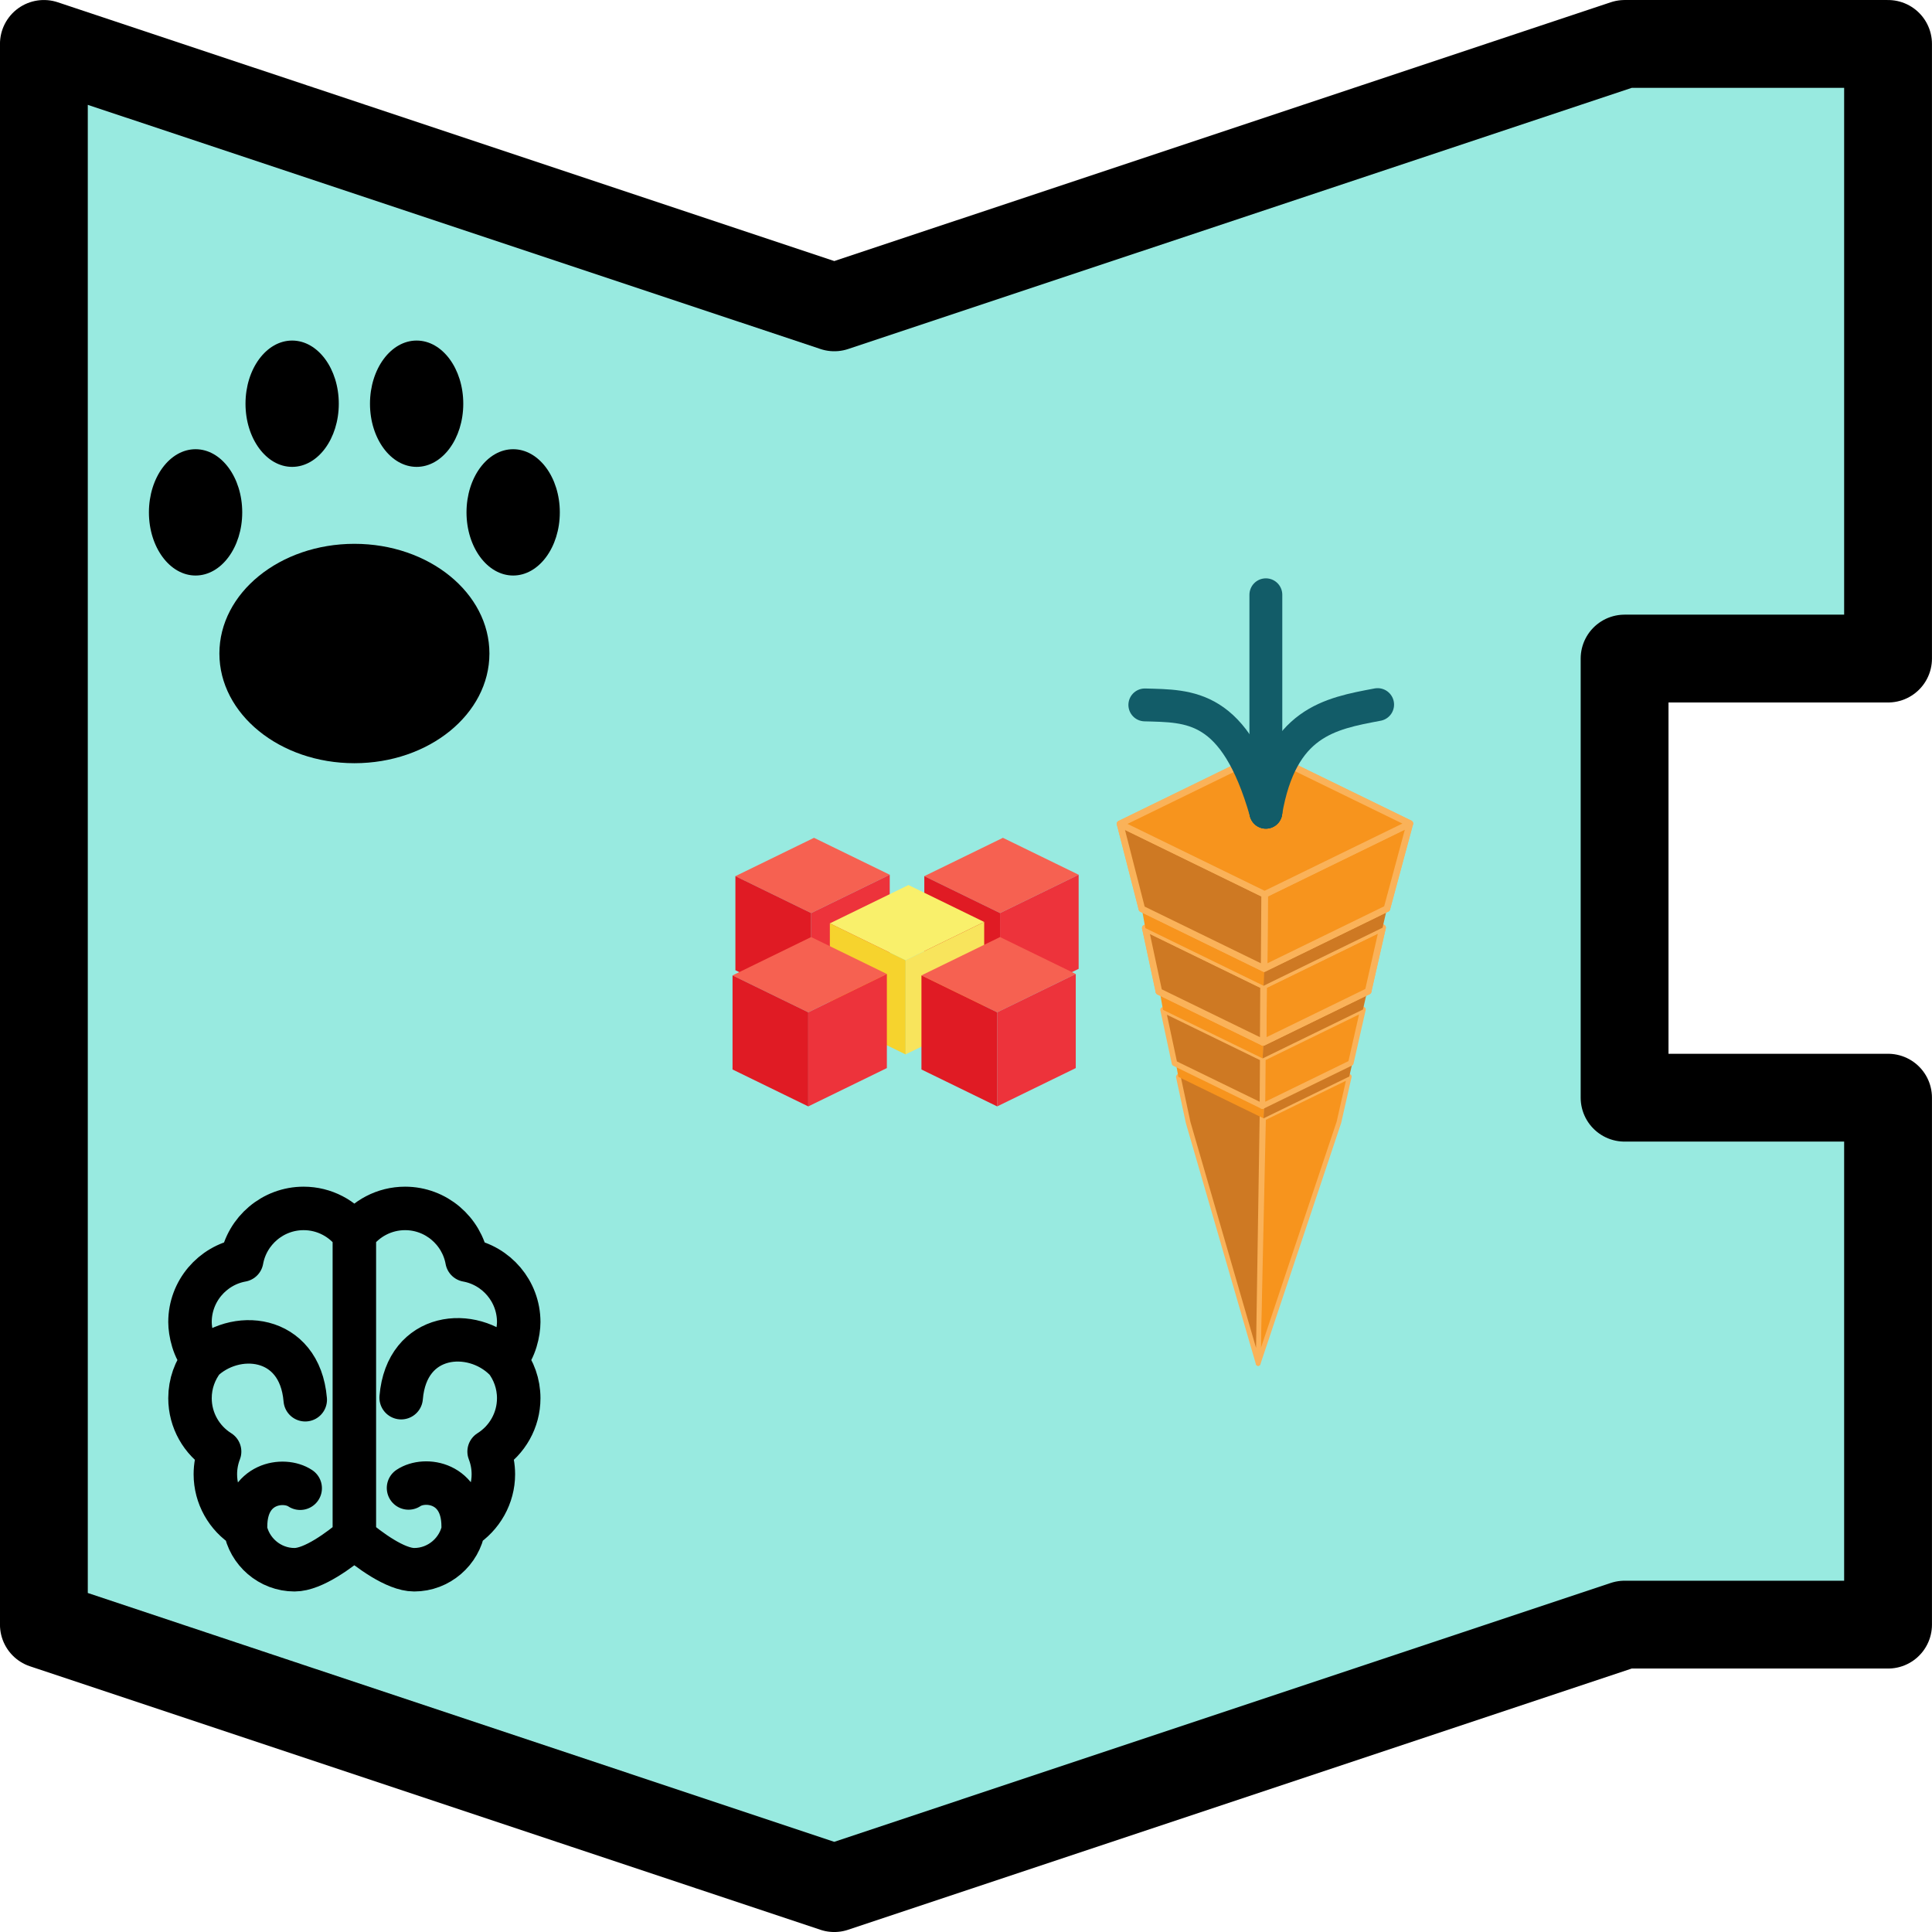
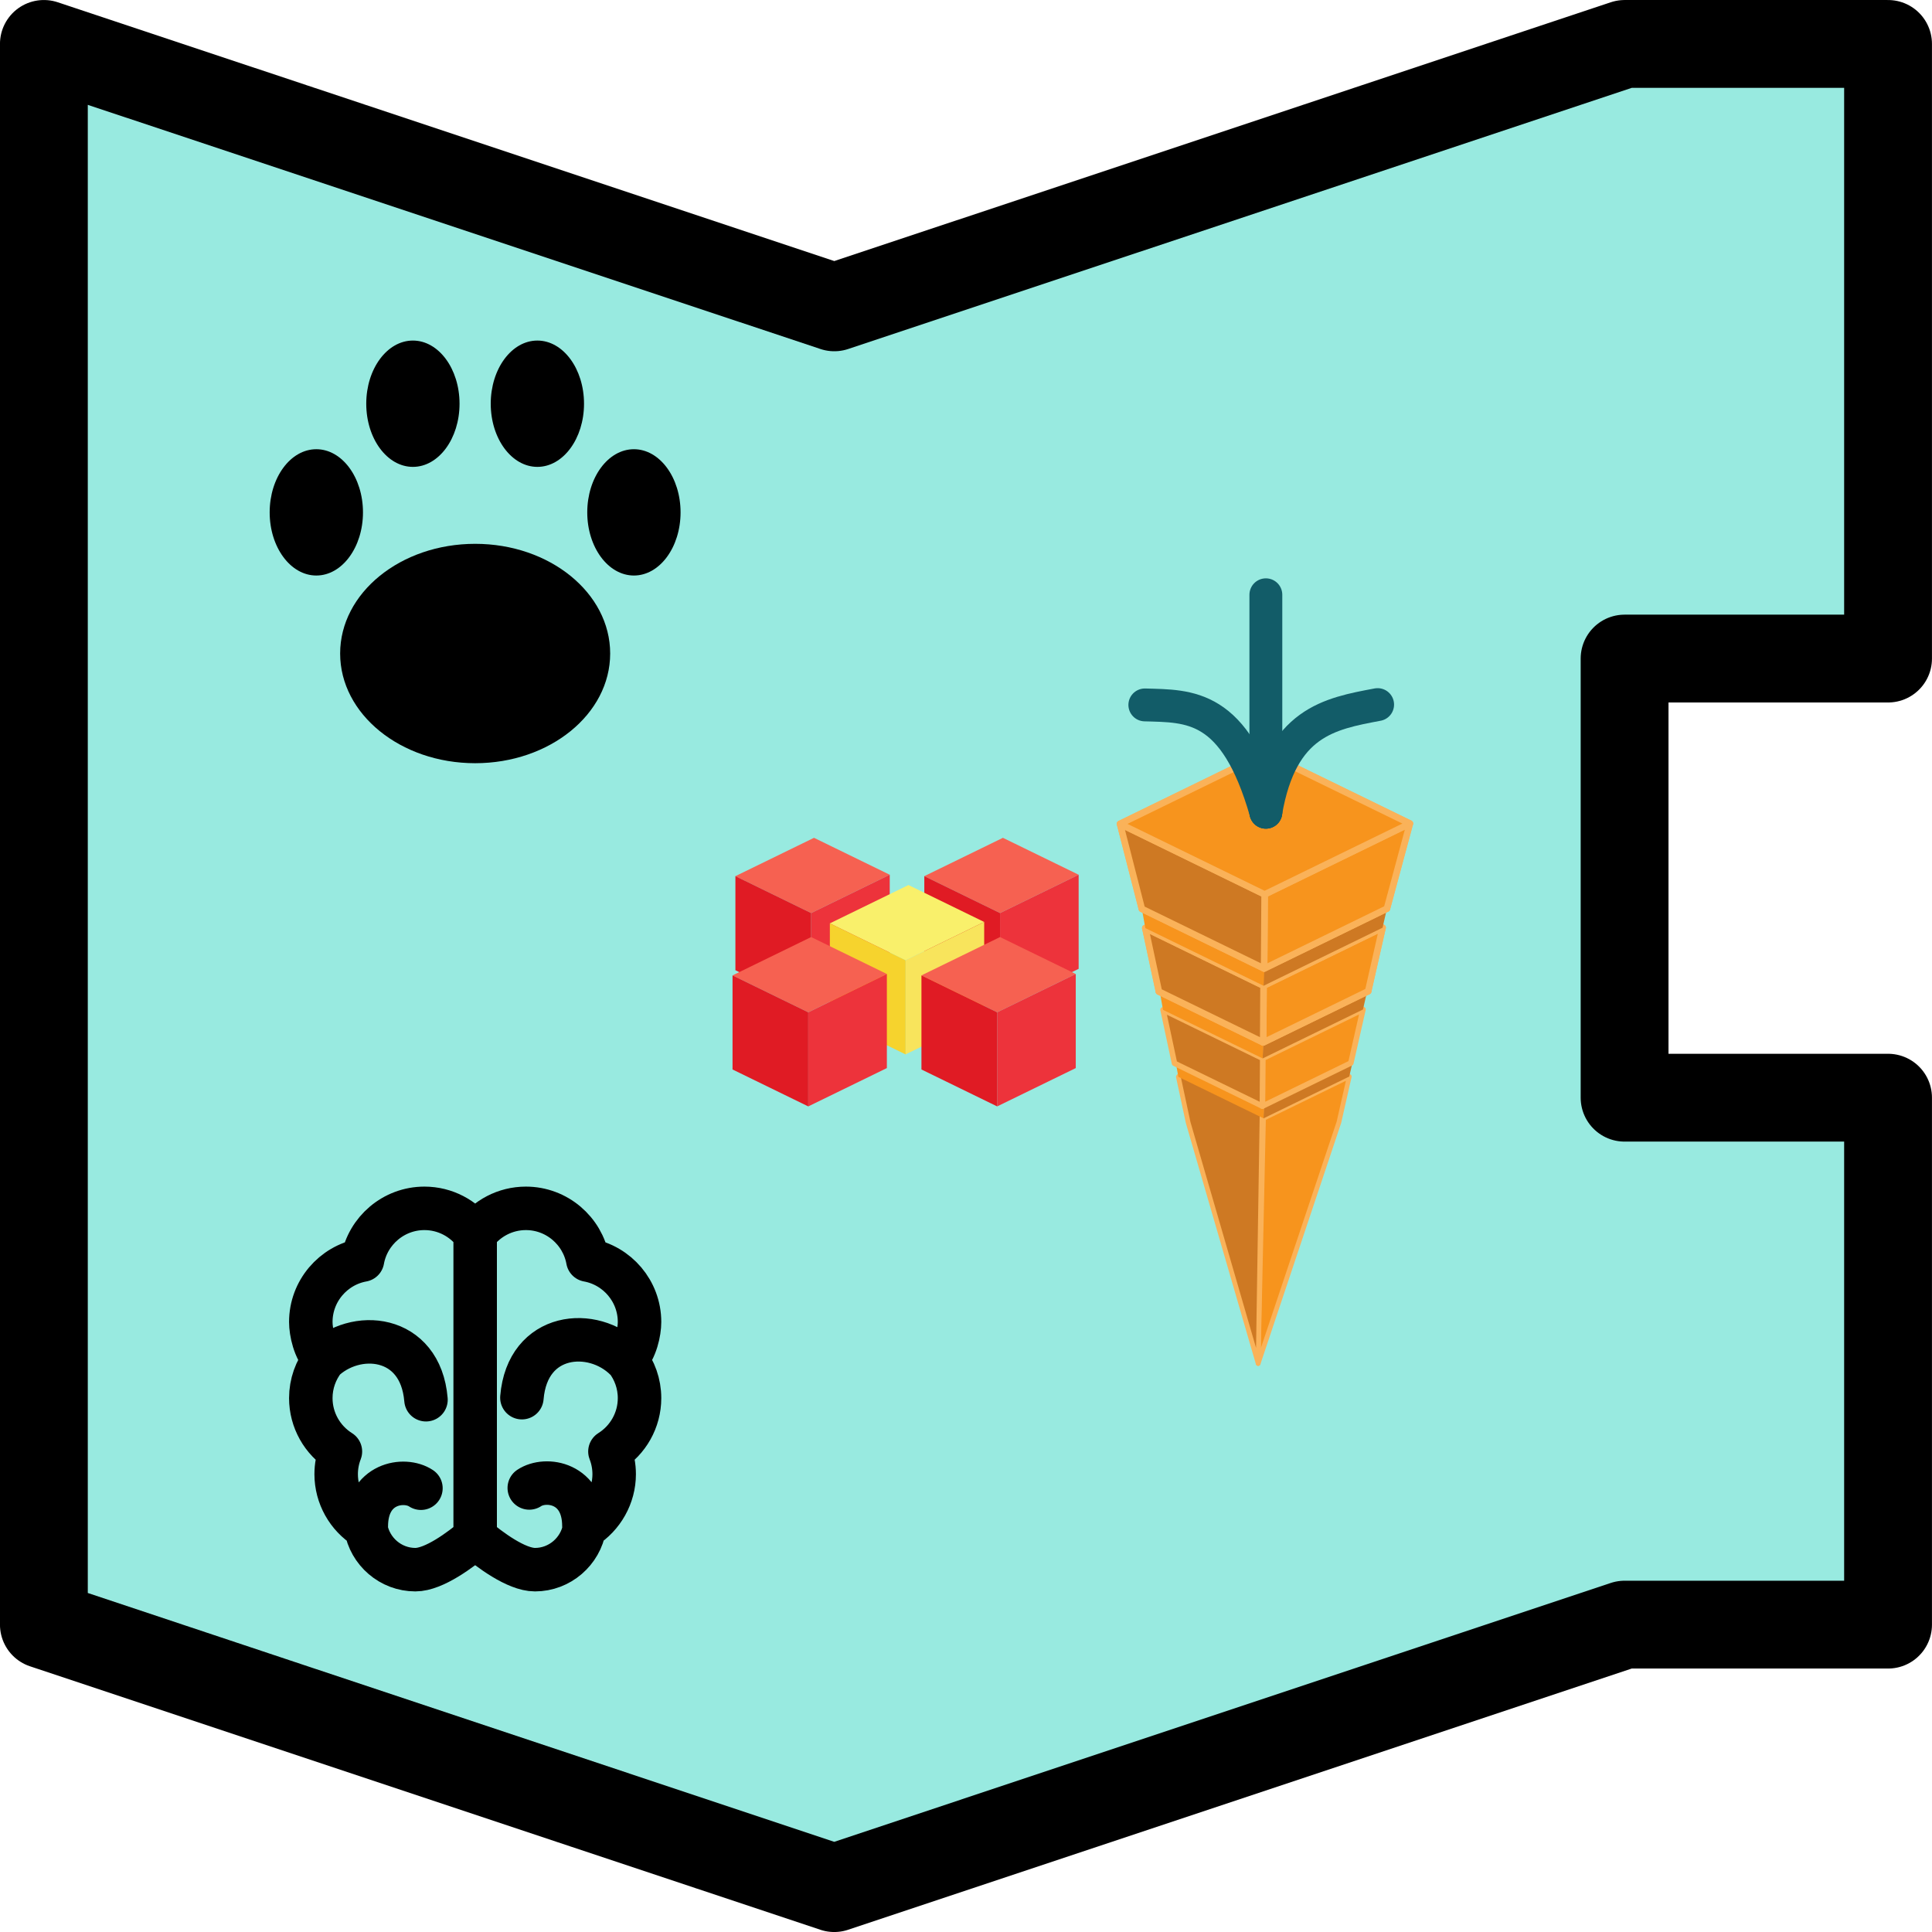
<svg xmlns="http://www.w3.org/2000/svg" width="64px" height="64px" viewBox="0 0 29.104 29.104" version="1.1" id="svg8">
  <defs id="defs2">
    </defs>
  <g id="layer1" transform="translate(3.9977112e-5,-0.2562267)">
    <path id="rect833" style="fill:#98eae0;fill-opacity:1;stroke:#000000;stroke-width:1.323;stroke-linecap:round;stroke-linejoin:round;stroke-miterlimit:4;stroke-dasharray:none;stop-color:#000000" d="M 0.661,0.918 V 24.73 l 11.906,3.969 11.906,-3.969 h 3.969 v -7.938 h -3.969 v -6.615 h 3.969 V 0.918 H 24.474 L 12.568,4.886 Z" />
-     <g id="g2012" transform="translate(-38.12598,6.821308)">
-       <g id="g360" transform="translate(38.65408,-6.725242)">
-         <text xml:space="preserve" style="font-size:10.583px;line-height:1.25;font-family:sans-serif;text-align:center;word-spacing:0px;text-anchor:middle;fill:#000000;stroke-width:0.265" x="4.816" y="18.572" id="text839-3">
-           <tspan id="tspan837-5" x="4.816" y="18.572" style="font-style:normal;font-variant:normal;font-weight:bold;font-stretch:normal;font-family:sans-serif;-inkscape-font-specification:'sans-serif Bold';text-align:center;text-anchor:middle;fill:#000000;stroke-width:0.265">&gt;</tspan>
-         </text>
-         <g id="g1238" transform="matrix(0.5960862,0,0,0.5960862,-146.6554,-137.2583)">
-           <ellipse style="font-variation-settings:normal;vector-effect:none;fill:#000000;fill-opacity:1;stroke:none;stroke-width:0.227;stroke-linecap:round;stroke-linejoin:round;stroke-miterlimit:4;stroke-dasharray:none;stroke-dashoffset:0;stroke-opacity:1;stop-color:#000000" id="path1148" cx="254.101" cy="247.05" rx="3.412" ry="2.772" />
-           <ellipse style="font-variation-settings:normal;vector-effect:none;fill:#000000;fill-opacity:1;stroke:none;stroke-width:0.196;stroke-linecap:round;stroke-linejoin:round;stroke-miterlimit:4;stroke-dasharray:none;stroke-dashoffset:0;stroke-opacity:1;stop-color:#000000" id="path1152-9" cx="258.113" cy="243.483" rx="1.179" ry="1.596" />
-           <g id="g1216" style="fill:#000000;stroke:none;stroke-opacity:1" transform="matrix(0.2426436,0,0,0.2426436,192.4444,184.9726)">
-             <ellipse style="font-variation-settings:normal;opacity:1;vector-effect:none;fill:#000000;fill-opacity:1;stroke:none;stroke-width:0.806;stroke-linecap:round;stroke-linejoin:round;stroke-miterlimit:4;stroke-dasharray:none;stroke-dashoffset:0;stroke-opacity:1;stop-color:#000000;stop-opacity:1" id="path1152" cx="260.584" cy="229.821" rx="4.858" ry="6.578" />
-             <ellipse style="font-variation-settings:normal;vector-effect:none;fill:#000000;fill-opacity:1;stroke:none;stroke-width:0.806;stroke-linecap:round;stroke-linejoin:round;stroke-miterlimit:4;stroke-dasharray:none;stroke-dashoffset:0;stroke-opacity:1;stop-color:#000000" id="path1152-9-1" cx="247.619" cy="229.821" rx="4.858" ry="6.578" />
-           </g>
-           <ellipse style="font-variation-settings:normal;vector-effect:none;fill:#000000;fill-opacity:1;stroke:none;stroke-width:0.196;stroke-linecap:round;stroke-linejoin:round;stroke-miterlimit:4;stroke-dasharray:none;stroke-dashoffset:0;stroke-opacity:1;stop-color:#000000" id="path1152-9-1-2" cx="250.087" cy="243.483" rx="1.179" ry="1.596" />
+     <text xml:space="preserve" style="font-size:10.583px;line-height:1.25;font-family:sans-serif;text-align:center;word-spacing:0px;text-anchor:middle;fill:#000000;stroke-width:0.265" x="5.344" y="18.668" id="text839-3">
+       <tspan id="tspan837-5" x="5.344" y="18.668" style="font-style:normal;font-variant:normal;font-weight:bold;font-stretch:normal;font-family:sans-serif;-inkscape-font-specification:'sans-serif Bold';text-align:center;text-anchor:middle;fill:#000000;stroke-width:0.265">&gt;</tspan>
+     </text>
+     <g id="g1238" transform="matrix(0.5960862,0,0,0.5960862,-144.3083,-137.1622)">
+       <ellipse style="font-variation-settings:normal;fill:#000000;fill-opacity:1;stroke:none;stroke-width:0.227;stroke-linecap:round;stroke-linejoin:round;stroke-miterlimit:4;stroke-dasharray:none;stroke-dashoffset:0;stroke-opacity:1;stop-color:#000000" id="path1148" cx="254.101" cy="247.05" rx="3.412" ry="2.772" />
+       <ellipse style="font-variation-settings:normal;fill:#000000;fill-opacity:1;stroke:none;stroke-width:0.196;stroke-linecap:round;stroke-linejoin:round;stroke-miterlimit:4;stroke-dasharray:none;stroke-dashoffset:0;stroke-opacity:1;stop-color:#000000" id="path1152-9" cx="258.113" cy="243.483" rx="1.179" ry="1.596" />
+       <g id="g1216" style="fill:#000000;stroke:none;stroke-opacity:1" transform="matrix(0.2426436,0,0,0.2426436,192.4444,184.9726)">
+         <ellipse style="font-variation-settings:normal;opacity:1;fill:#000000;fill-opacity:1;stroke:none;stroke-width:0.806;stroke-linecap:round;stroke-linejoin:round;stroke-miterlimit:4;stroke-dasharray:none;stroke-dashoffset:0;stroke-opacity:1;stop-color:#000000;stop-opacity:1" id="path1152" cx="260.584" cy="229.821" rx="4.858" ry="6.578" />
+         <ellipse style="font-variation-settings:normal;fill:#000000;fill-opacity:1;stroke:none;stroke-width:0.806;stroke-linecap:round;stroke-linejoin:round;stroke-miterlimit:4;stroke-dasharray:none;stroke-dashoffset:0;stroke-opacity:1;stop-color:#000000" id="path1152-9-1" cx="247.619" cy="229.821" rx="4.858" ry="6.578" />
+       </g>
+       <ellipse style="font-variation-settings:normal;fill:#000000;fill-opacity:1;stroke:none;stroke-width:0.196;stroke-linecap:round;stroke-linejoin:round;stroke-miterlimit:4;stroke-dasharray:none;stroke-dashoffset:0;stroke-opacity:1;stop-color:#000000" id="path1152-9-1-2" cx="250.087" cy="243.483" rx="1.179" ry="1.596" />
+     </g>
+     <path id="path904-7" style="font-variation-settings:normal;vector-effect:none;fill:none;fill-opacity:1;stroke:#000000;stroke-width:0.655;stroke-linecap:round;stroke-linejoin:round;stroke-miterlimit:4;stroke-dasharray:none;stroke-dashoffset:0;stroke-opacity:1;stop-color:#000000" d="M 9.427,20.735 C 8.933,20.241 7.944,20.323 7.862,21.311 m 0.934,1.936 c 0,-0.659 -0.576,-0.741 -0.823,-0.576 m -2.455,0.58 c 0,-0.659 0.576,-0.741 0.823,-0.576 M 4.852,20.766 c 0.494,-0.494 1.482,-0.412 1.565,0.576 m 0.741,-2.47 v 4.529 m 2.476,-3.23 c 0,-0.465 -0.337,-0.853 -0.779,-0.933 -0.08,-0.442 -0.468,-0.779 -0.933,-0.779 -0.313,0 -0.592,0.153 -0.764,0.388 -0.173,-0.235 -0.451,-0.388 -0.764,-0.388 -0.465,0 -0.853,0.337 -0.933,0.779 -0.442,0.08 -0.779,0.468 -0.779,0.933 0,0.149 0.054,0.412 0.2,0.565 -0.125,0.161 -0.2,0.363 -0.2,0.582 0,0.331 0.173,0.633 0.446,0.804 -0.042,0.108 -0.064,0.224 -0.064,0.342 0,0.328 0.172,0.633 0.447,0.804 0.059,0.359 0.373,0.634 0.746,0.634 0.284,0 0.688,-0.306 0.901,-0.485 0.212,0.179 0.617,0.485 0.901,0.485 0.373,0 0.687,-0.276 0.746,-0.634 0.274,-0.172 0.447,-0.477 0.447,-0.804 0,-0.118 -0.022,-0.234 -0.064,-0.342 0.273,-0.171 0.446,-0.473 0.446,-0.804 0,-0.219 -0.075,-0.421 -0.2,-0.582 0.146,-0.153 0.2,-0.416 0.2,-0.565 z" />
+     <g id="g3137-6" transform="translate(0.5304581,0.1058332)">
+       <g id="g1588-36-2" transform="matrix(0.1344413,0,0,0.1344413,-5.029758,-1.034717)" style="stroke-width:1.518">
+         <path id="path1176-5-0-7-3-9-68-5-7-9" style="font-variation-settings:normal;fill:#f66151;fill-opacity:1;fill-rule:evenodd;stroke:none;stroke-width:0.23;stroke-linecap:butt;stroke-linejoin:round;stroke-miterlimit:4;stroke-dasharray:none;stroke-dashoffset:0;stroke-opacity:1;stop-color:#000000" points="119.932,45.976 111.447,41.837 102.64,46.132 111.125,50.271 " transform="translate(13.22917,60.85417)" d="m 111.125,50.271 8.807,-4.295 -8.485,-4.138 -8.807,4.295 z" />
+         <path id="path1180-6-3-5-3-0-8-0-5-1" style="font-variation-settings:normal;fill:#ed333b;fill-opacity:1;fill-rule:evenodd;stroke:none;stroke-width:0.23;stroke-linecap:butt;stroke-linejoin:round;stroke-miterlimit:4;stroke-dasharray:none;stroke-dashoffset:0;stroke-opacity:1;stop-color:#000000" points="119.932,56.518 119.932,45.976 111.125,50.271 111.125,60.814 " transform="translate(13.22917,60.85417)" d="m 111.125,60.814 8.807,-4.295 v -10.543 l -8.807,4.295 z" />
+         <path id="path1178-2-7-7-3-4-4-4-3-2" style="font-variation-settings:normal;fill:#e01b24;fill-opacity:1;fill-rule:evenodd;stroke:none;stroke-width:0.23;stroke-linecap:butt;stroke-linejoin:round;stroke-miterlimit:4;stroke-dasharray:none;stroke-dashoffset:0;stroke-opacity:1;stop-color:#000000" points="111.125,60.814 102.64,56.675 102.64,46.132 111.125,50.271 " transform="translate(13.22917,60.85417)" d="m 111.125,50.271 v 10.543 l -8.485,-4.138 V 46.132 Z" />
+         <path id="path1176-5-0-7-3-9-9-8-5-7" style="fill:#f66151;fill-opacity:1;fill-rule:evenodd;stroke:none;stroke-width:0.23;stroke-linecap:round;stroke-linejoin:round;stop-color:#000000" points="141.098,45.976 132.613,41.837 123.807,46.132 132.292,50.271 " transform="translate(13.22917,60.85417)" d="m 132.292,50.271 8.807,-4.295 -8.485,-4.138 -8.807,4.295 z" />
+         <path id="path1180-6-3-5-3-0-3-7-6-0" style="fill:#ed333b;fill-opacity:1;fill-rule:evenodd;stroke:none;stroke-width:0.23;stroke-linecap:round;stroke-linejoin:round;stop-color:#000000" points="141.098,56.518 141.098,45.976 132.292,50.271 132.292,60.814 " transform="translate(13.22917,60.85417)" d="m 132.292,60.814 8.807,-4.295 v -10.543 l -8.807,4.295 z" />
+         <path id="path1178-2-7-7-3-4-6-1-2-9" style="fill:#e01b24;fill-opacity:1;fill-rule:evenodd;stroke:none;stroke-width:0.349;stroke-linecap:round;stroke-linejoin:round;stop-color:#000000" d="m 137.036,106.987 8.485,4.138 v 10.543 l -8.485,-4.138 z" />
+         <path id="path1176-5-0-7-3-9-7-7-9-3" style="fill:#f9f06b;fill-opacity:1;fill-rule:evenodd;stroke:none;stroke-width:0.23;stroke-linecap:round;stroke-linejoin:round;stop-color:#000000" points="130.515,51.267 122.03,47.129 113.223,51.424 121.708,55.562 " transform="translate(13.22917,60.85417)" d="m 121.708,55.562 8.807,-4.295 -8.485,-4.138 -8.807,4.295 z" />
+         <path id="path1180-6-3-5-3-0-9-2-1-6" style="fill:#f8e45c;fill-opacity:1;fill-rule:evenodd;stroke:none;stroke-width:0.23;stroke-linecap:round;stroke-linejoin:round;stop-color:#000000" points="130.515,61.81 130.515,51.267 121.708,55.562 121.708,66.105 " transform="translate(13.22917,60.85417)" d="m 121.708,66.105 8.807,-4.295 v -10.543 l -8.807,4.295 z" />
+         <path id="path1178-2-7-7-3-4-2-7-2-0" style="fill:#f6d32d;fill-opacity:1;fill-rule:evenodd;stroke:none;stroke-width:0.23;stroke-linecap:round;stroke-linejoin:round;stop-color:#000000" points="121.708,66.105 113.223,61.967 113.223,51.424 121.708,55.562 " transform="translate(13.22917,60.85417)" d="m 121.708,55.562 v 10.543 l -8.485,-4.138 V 51.424 Z" />
+         <path id="path1176-5-0-7-3-9-5-2-7-6" style="font-variation-settings:normal;fill:#f66151;fill-opacity:1;fill-rule:evenodd;stroke:none;stroke-width:0.23;stroke-linecap:butt;stroke-linejoin:round;stroke-miterlimit:4;stroke-dasharray:none;stroke-dashoffset:0;stroke-opacity:1;stop-color:#000000" points="140.777,57.095 132.292,52.957 123.485,57.252 131.97,61.391 " transform="translate(13.22917,60.85417)" d="m 131.97,61.391 8.807,-4.295 -8.485,-4.138 -8.807,4.295 z" />
+         <path id="path1180-6-3-5-3-0-0-2-0-2" style="font-variation-settings:normal;fill:#ed333b;fill-opacity:1;fill-rule:evenodd;stroke:none;stroke-width:0.23;stroke-linecap:butt;stroke-linejoin:round;stroke-miterlimit:4;stroke-dasharray:none;stroke-dashoffset:0;stroke-opacity:1;stop-color:#000000" points="140.777,67.638 140.777,57.095 131.97,61.391 131.97,71.934 " transform="translate(13.22917,60.85417)" d="m 131.97,71.934 8.807,-4.295 v -10.543 l -8.807,4.295 z" />
+         <path id="path1178-2-7-7-3-4-3-6-9-6" style="font-variation-settings:normal;fill:#e01b24;fill-opacity:1;fill-rule:evenodd;stroke:none;stroke-width:0.23;stroke-linecap:butt;stroke-linejoin:round;stroke-miterlimit:4;stroke-dasharray:none;stroke-dashoffset:0;stroke-opacity:1;stop-color:#000000" points="131.97,71.934 123.485,67.795 123.485,57.252 131.97,61.391 " transform="translate(13.22917,60.85417)" d="m 131.97,61.391 v 10.543 l -8.485,-4.138 v -10.543 z" />
+         <path id="path1176-5-0-7-3-9-6-1-3-1" style="font-variation-settings:normal;fill:#f66151;fill-opacity:1;fill-rule:evenodd;stroke:none;stroke-width:0.23;stroke-linecap:butt;stroke-linejoin:round;stroke-miterlimit:4;stroke-dasharray:none;stroke-dashoffset:0;stroke-opacity:1;stop-color:#000000" points="119.61,57.095 111.125,52.957 102.318,57.252 110.803,61.391 " transform="translate(13.22917,60.85417)" d="m 110.803,61.391 8.807,-4.295 -8.485,-4.138 -8.807,4.295 z" />
+         <path id="path1180-6-3-5-3-0-5-0-6-8" style="font-variation-settings:normal;fill:#ed333b;fill-opacity:1;fill-rule:evenodd;stroke:none;stroke-width:0.23;stroke-linecap:butt;stroke-linejoin:round;stroke-miterlimit:4;stroke-dasharray:none;stroke-dashoffset:0;stroke-opacity:1;stop-color:#000000" points="119.61,67.638 119.61,57.095 110.803,61.391 110.803,71.934 " transform="translate(13.22917,60.85417)" d="m 110.803,71.934 8.807,-4.295 v -10.543 l -8.807,4.295 z" />
+         <path id="path1178-2-7-7-3-4-69-6-0-7" style="font-variation-settings:normal;fill:#e01b24;fill-opacity:1;fill-rule:evenodd;stroke:none;stroke-width:0.23;stroke-linecap:butt;stroke-linejoin:round;stroke-miterlimit:4;stroke-dasharray:none;stroke-dashoffset:0;stroke-opacity:1;stop-color:#000000" points="110.803,71.934 102.318,67.795 102.318,57.252 110.803,61.391 " transform="translate(13.22917,60.85417)" d="m 110.803,61.391 v 10.543 l -8.485,-4.138 v -10.543 z" />
+       </g>
+       <g id="g4386-7-7-1-6-9" transform="matrix(0.8153746,0,0,0.8153746,21.664,56.72311)" style="stroke-width:0.819">
+         <g id="g4137-59-7-4-0-2-2" transform="matrix(0.7176876,0,0,0.7176876,-0.7342595,24.33837)" style="stroke-width:0.819">
+           <path d="m -4.516,-95.487 2.079,-6.21 0.267,-1.178 -2.208,1.077 z" style="fill:#f7941d;fill-opacity:1;fill-rule:evenodd;stroke:#fab259;stroke-width:0.121;stroke-linecap:round;stroke-linejoin:round;stroke-miterlimit:4;stroke-dasharray:none;stroke-opacity:1" id="path3218-7-0-4-1-1-8-6-0" />
+           <path d="m -6.318,-101.69 -0.252,-1.178 2.211,-2.687 -0.157,10.069 z" style="fill:#ce7923;fill-opacity:1;fill-rule:evenodd;stroke:#fab259;stroke-width:0.121;stroke-linecap:round;stroke-linejoin:round;stroke-miterlimit:4;stroke-dasharray:none;stroke-opacity:1" id="path3220-4-6-9-1-8-5-1-2" />
+           <path style="fill:#ce7923;fill-opacity:1;stroke:none;stroke-width:0.006px;stroke-linecap:butt;stroke-linejoin:miter;stroke-opacity:1" d="m -4.367,-102.118 -0.011,0.32 2.208,-1.077 0.081,-0.354 z" id="path8199-2-3-8-0-5-5-0-8-3" />
+           <path style="fill:#f7941d;fill-opacity:1;stroke:none;stroke-width:0.006px;stroke-linecap:butt;stroke-linejoin:miter;stroke-opacity:1" d="m -4.378,-101.798 0.011,-0.32 -2.268,-1.106 0.064,0.357 2.193,1.069" id="path8201-6-0-9-91-9-9-6-7-7" />
        </g>
-         <path id="path904-7" style="font-variation-settings:normal;vector-effect:none;fill:none;fill-opacity:1;stroke:#000000;stroke-width:0.655;stroke-linecap:round;stroke-linejoin:round;stroke-miterlimit:4;stroke-dasharray:none;stroke-dashoffset:0;stroke-opacity:1;stop-color:#000000" d="M 7.08,20.639 C 6.586,20.145 5.597,20.227 5.515,21.215 m 0.934,1.936 c 0,-0.659 -0.576,-0.741 -0.823,-0.576 m -2.455,0.58 c 0,-0.659 0.576,-0.741 0.823,-0.576 M 2.505,20.67 c 0.494,-0.494 1.482,-0.412 1.565,0.576 M 4.81,18.776 v 4.529 M 7.286,20.076 c 0,-0.465 -0.337,-0.853 -0.779,-0.933 -0.08,-0.442 -0.468,-0.779 -0.933,-0.779 -0.313,0 -0.592,0.153 -0.764,0.388 -0.173,-0.235 -0.451,-0.388 -0.764,-0.388 -0.465,0 -0.853,0.337 -0.933,0.779 -0.442,0.08 -0.779,0.468 -0.779,0.933 0,0.149 0.054,0.412 0.2,0.565 -0.125,0.161 -0.2,0.363 -0.2,0.582 0,0.331 0.173,0.633 0.446,0.804 -0.042,0.108 -0.064,0.224 -0.064,0.342 0,0.328 0.172,0.633 0.447,0.804 0.059,0.359 0.373,0.634 0.746,0.634 0.284,0 0.688,-0.306 0.901,-0.485 0.212,0.179 0.617,0.485 0.901,0.485 0.373,0 0.687,-0.276 0.746,-0.634 0.274,-0.172 0.447,-0.477 0.447,-0.804 0,-0.118 -0.022,-0.234 -0.064,-0.342 0.273,-0.171 0.446,-0.473 0.446,-0.804 0,-0.219 -0.075,-0.421 -0.2,-0.582 0.146,-0.153 0.2,-0.416 0.2,-0.565 z" />
-       </g>
-       <g id="g522" transform="translate(38.65407,-6.715475)">
-         <g id="g3137-6" transform="translate(0.0023661)">
-           <g id="g1588-36-2" transform="matrix(0.1344413,0,0,0.1344413,-5.029758,-1.034717)" style="stroke-width:1.518">
-             <path id="path1176-5-0-7-3-9-68-5-7-9" style="font-variation-settings:normal;fill:#f66151;fill-opacity:1;fill-rule:evenodd;stroke:none;stroke-width:0.23;stroke-linecap:butt;stroke-linejoin:round;stroke-miterlimit:4;stroke-dasharray:none;stroke-dashoffset:0;stroke-opacity:1;stop-color:#000000" points="119.932,45.976 111.447,41.837 102.64,46.132 111.125,50.271 " transform="translate(13.22917,60.85417)" d="m 111.125,50.271 8.807,-4.295 -8.485,-4.138 -8.807,4.295 z" />
-             <path id="path1180-6-3-5-3-0-8-0-5-1" style="font-variation-settings:normal;fill:#ed333b;fill-opacity:1;fill-rule:evenodd;stroke:none;stroke-width:0.23;stroke-linecap:butt;stroke-linejoin:round;stroke-miterlimit:4;stroke-dasharray:none;stroke-dashoffset:0;stroke-opacity:1;stop-color:#000000" points="119.932,56.518 119.932,45.976 111.125,50.271 111.125,60.814 " transform="translate(13.22917,60.85417)" d="m 111.125,60.814 8.807,-4.295 v -10.543 l -8.807,4.295 z" />
-             <path id="path1178-2-7-7-3-4-4-4-3-2" style="font-variation-settings:normal;fill:#e01b24;fill-opacity:1;fill-rule:evenodd;stroke:none;stroke-width:0.23;stroke-linecap:butt;stroke-linejoin:round;stroke-miterlimit:4;stroke-dasharray:none;stroke-dashoffset:0;stroke-opacity:1;stop-color:#000000" points="111.125,60.814 102.64,56.675 102.64,46.132 111.125,50.271 " transform="translate(13.22917,60.85417)" d="m 111.125,50.271 v 10.543 l -8.485,-4.138 V 46.132 Z" />
-             <path id="path1176-5-0-7-3-9-9-8-5-7" style="fill:#f66151;fill-opacity:1;fill-rule:evenodd;stroke:none;stroke-width:0.23;stroke-linecap:round;stroke-linejoin:round;stop-color:#000000" points="141.098,45.976 132.613,41.837 123.807,46.132 132.292,50.271 " transform="translate(13.22917,60.85417)" d="m 132.292,50.271 8.807,-4.295 -8.485,-4.138 -8.807,4.295 z" />
-             <path id="path1180-6-3-5-3-0-3-7-6-0" style="fill:#ed333b;fill-opacity:1;fill-rule:evenodd;stroke:none;stroke-width:0.23;stroke-linecap:round;stroke-linejoin:round;stop-color:#000000" points="141.098,56.518 141.098,45.976 132.292,50.271 132.292,60.814 " transform="translate(13.22917,60.85417)" d="m 132.292,60.814 8.807,-4.295 v -10.543 l -8.807,4.295 z" />
-             <path id="path1178-2-7-7-3-4-6-1-2-9" style="fill:#e01b24;fill-opacity:1;fill-rule:evenodd;stroke:none;stroke-width:0.349;stroke-linecap:round;stroke-linejoin:round;stop-color:#000000" d="m 137.036,106.987 8.485,4.138 v 10.543 l -8.485,-4.138 z" />
-             <path id="path1176-5-0-7-3-9-7-7-9-3" style="fill:#f9f06b;fill-opacity:1;fill-rule:evenodd;stroke:none;stroke-width:0.23;stroke-linecap:round;stroke-linejoin:round;stop-color:#000000" points="130.515,51.267 122.03,47.129 113.223,51.424 121.708,55.562 " transform="translate(13.22917,60.85417)" d="m 121.708,55.562 8.807,-4.295 -8.485,-4.138 -8.807,4.295 z" />
-             <path id="path1180-6-3-5-3-0-9-2-1-6" style="fill:#f8e45c;fill-opacity:1;fill-rule:evenodd;stroke:none;stroke-width:0.23;stroke-linecap:round;stroke-linejoin:round;stop-color:#000000" points="130.515,61.81 130.515,51.267 121.708,55.562 121.708,66.105 " transform="translate(13.22917,60.85417)" d="m 121.708,66.105 8.807,-4.295 v -10.543 l -8.807,4.295 z" />
-             <path id="path1178-2-7-7-3-4-2-7-2-0" style="fill:#f6d32d;fill-opacity:1;fill-rule:evenodd;stroke:none;stroke-width:0.23;stroke-linecap:round;stroke-linejoin:round;stop-color:#000000" points="121.708,66.105 113.223,61.967 113.223,51.424 121.708,55.562 " transform="translate(13.22917,60.85417)" d="m 121.708,55.562 v 10.543 l -8.485,-4.138 V 51.424 Z" />
-             <path id="path1176-5-0-7-3-9-5-2-7-6" style="font-variation-settings:normal;fill:#f66151;fill-opacity:1;fill-rule:evenodd;stroke:none;stroke-width:0.23;stroke-linecap:butt;stroke-linejoin:round;stroke-miterlimit:4;stroke-dasharray:none;stroke-dashoffset:0;stroke-opacity:1;stop-color:#000000" points="140.777,57.095 132.292,52.957 123.485,57.252 131.97,61.391 " transform="translate(13.22917,60.85417)" d="m 131.97,61.391 8.807,-4.295 -8.485,-4.138 -8.807,4.295 z" />
-             <path id="path1180-6-3-5-3-0-0-2-0-2" style="font-variation-settings:normal;fill:#ed333b;fill-opacity:1;fill-rule:evenodd;stroke:none;stroke-width:0.23;stroke-linecap:butt;stroke-linejoin:round;stroke-miterlimit:4;stroke-dasharray:none;stroke-dashoffset:0;stroke-opacity:1;stop-color:#000000" points="140.777,67.638 140.777,57.095 131.97,61.391 131.97,71.934 " transform="translate(13.22917,60.85417)" d="m 131.97,71.934 8.807,-4.295 v -10.543 l -8.807,4.295 z" />
-             <path id="path1178-2-7-7-3-4-3-6-9-6" style="font-variation-settings:normal;fill:#e01b24;fill-opacity:1;fill-rule:evenodd;stroke:none;stroke-width:0.23;stroke-linecap:butt;stroke-linejoin:round;stroke-miterlimit:4;stroke-dasharray:none;stroke-dashoffset:0;stroke-opacity:1;stop-color:#000000" points="131.97,71.934 123.485,67.795 123.485,57.252 131.97,61.391 " transform="translate(13.22917,60.85417)" d="m 131.97,61.391 v 10.543 l -8.485,-4.138 v -10.543 z" />
-             <path id="path1176-5-0-7-3-9-6-1-3-1" style="font-variation-settings:normal;fill:#f66151;fill-opacity:1;fill-rule:evenodd;stroke:none;stroke-width:0.23;stroke-linecap:butt;stroke-linejoin:round;stroke-miterlimit:4;stroke-dasharray:none;stroke-dashoffset:0;stroke-opacity:1;stop-color:#000000" points="119.61,57.095 111.125,52.957 102.318,57.252 110.803,61.391 " transform="translate(13.22917,60.85417)" d="m 110.803,61.391 8.807,-4.295 -8.485,-4.138 -8.807,4.295 z" />
-             <path id="path1180-6-3-5-3-0-5-0-6-8" style="font-variation-settings:normal;fill:#ed333b;fill-opacity:1;fill-rule:evenodd;stroke:none;stroke-width:0.23;stroke-linecap:butt;stroke-linejoin:round;stroke-miterlimit:4;stroke-dasharray:none;stroke-dashoffset:0;stroke-opacity:1;stop-color:#000000" points="119.61,67.638 119.61,57.095 110.803,61.391 110.803,71.934 " transform="translate(13.22917,60.85417)" d="m 110.803,71.934 8.807,-4.295 v -10.543 l -8.807,4.295 z" />
-             <path id="path1178-2-7-7-3-4-69-6-0-7" style="font-variation-settings:normal;fill:#e01b24;fill-opacity:1;fill-rule:evenodd;stroke:none;stroke-width:0.23;stroke-linecap:butt;stroke-linejoin:round;stroke-miterlimit:4;stroke-dasharray:none;stroke-dashoffset:0;stroke-opacity:1;stop-color:#000000" points="110.803,71.934 102.318,67.795 102.318,57.252 110.803,61.391 " transform="translate(13.22917,60.85417)" d="m 110.803,61.391 v 10.543 l -8.485,-4.138 v -10.543 z" />
-           </g>
-           <g id="g4386-7-7-1-6-9" transform="matrix(0.8153746,0,0,0.8153746,21.664,56.72311)" style="stroke-width:0.819">
-             <g id="g4137-59-7-4-0-2-2" transform="matrix(0.7176876,0,0,0.7176876,-0.7342595,24.33837)" style="stroke-width:0.819">
-               <path d="m -4.516,-95.487 2.079,-6.21 0.267,-1.178 -2.208,1.077 z" style="fill:#f7941d;fill-opacity:1;fill-rule:evenodd;stroke:#fab259;stroke-width:0.121;stroke-linecap:round;stroke-linejoin:round;stroke-miterlimit:4;stroke-dasharray:none;stroke-opacity:1" id="path3218-7-0-4-1-1-8-6-0" />
-               <path d="m -6.318,-101.69 -0.252,-1.178 2.211,-2.687 -0.157,10.069 z" style="fill:#ce7923;fill-opacity:1;fill-rule:evenodd;stroke:#fab259;stroke-width:0.121;stroke-linecap:round;stroke-linejoin:round;stroke-miterlimit:4;stroke-dasharray:none;stroke-opacity:1" id="path3220-4-6-9-1-8-5-1-2" />
-               <path style="fill:#ce7923;fill-opacity:1;stroke:none;stroke-width:0.006px;stroke-linecap:butt;stroke-linejoin:miter;stroke-opacity:1" d="m -4.367,-102.118 -0.011,0.32 2.208,-1.077 0.081,-0.354 z" id="path8199-2-3-8-0-5-5-0-8-3" />
-               <path style="fill:#f7941d;fill-opacity:1;stroke:none;stroke-width:0.006px;stroke-linecap:butt;stroke-linejoin:miter;stroke-opacity:1" d="m -4.378,-101.798 0.011,-0.32 -2.268,-1.106 0.064,0.357 2.193,1.069" id="path8201-6-0-9-91-9-9-6-7-7" />
-             </g>
-             <g id="g4137-7-7-4-9-5" transform="matrix(0.8394369,0,0,0.8394369,-0.2170871,35.62498)" style="stroke-width:0.819">
-               <path d="m -4.384,-100.747 1.947,-0.95 0.267,-1.178 -2.208,1.077 z" style="fill:#f7941d;fill-opacity:1;fill-rule:evenodd;stroke:#fab259;stroke-width:0.121;stroke-linecap:round;stroke-linejoin:round;stroke-miterlimit:4;stroke-dasharray:none;stroke-opacity:1" id="path3218-7-0-7-53-6-2-9" />
-               <path d="m -6.318,-101.69 -0.252,-1.178 2.193,1.069 -0.007,1.051 z" style="fill:#ce7923;fill-opacity:1;fill-rule:evenodd;stroke:#fab259;stroke-width:0.121;stroke-linecap:round;stroke-linejoin:round;stroke-miterlimit:4;stroke-dasharray:none;stroke-opacity:1" id="path3220-4-6-6-8-2-0-2" />
-               <path style="fill:#ce7923;fill-opacity:1;stroke:none;stroke-width:0.006px;stroke-linecap:butt;stroke-linejoin:miter;stroke-opacity:1" d="m -4.367,-102.118 -0.011,0.32 2.208,-1.077 0.081,-0.354 z" id="path8199-2-3-8-7-83-5-2-2" />
-               <path style="fill:#f7941d;fill-opacity:1;stroke:none;stroke-width:0.006px;stroke-linecap:butt;stroke-linejoin:miter;stroke-opacity:1" d="m -4.378,-101.798 0.011,-0.32 -2.268,-1.106 0.064,0.357 2.193,1.069" id="path8201-6-0-9-3-1-8-3-8" />
-             </g>
-             <path d="m -5.809,-51.063 1.94,-0.946 0.008,-1.3 -2.199,1.073 z" style="fill:#3e9150;fill-opacity:1;fill-rule:evenodd;stroke:#fab259;stroke-width:0.121;stroke-linecap:round;stroke-linejoin:round;stroke-miterlimit:4;stroke-dasharray:none;stroke-opacity:1" id="path3212-2-6-89-6-7-9" />
-             <path d="m -3.869,-52.009 0.008,-1.3 2.184,1.065 -0.266,1.174 z" style="fill:#b0dc66;fill-opacity:1;fill-rule:evenodd;stroke:#fab259;stroke-width:0.121;stroke-linecap:round;stroke-linejoin:round;stroke-miterlimit:4;stroke-dasharray:none;stroke-opacity:1" id="path3214-5-5-6-2-5-7" />
-             <path d="m -5.809,-51.063 1.94,-0.946 1.926,0.94 -1.94,0.946 z" style="fill:#dadf55;fill-opacity:1;fill-rule:evenodd;stroke:#fab259;stroke-width:0.121;stroke-linecap:round;stroke-linejoin:round;stroke-miterlimit:4;stroke-dasharray:none;stroke-opacity:1" id="path3216-4-6-4-8-9-3" />
-             <path d="m -3.883,-50.123 1.94,-0.946 0.266,-1.174 -2.199,1.073 z" style="fill:#f7941d;fill-opacity:1;fill-rule:evenodd;stroke:#fab259;stroke-width:0.121;stroke-linecap:round;stroke-linejoin:round;stroke-miterlimit:4;stroke-dasharray:none;stroke-opacity:1" id="path3218-7-3-33-4-2-6" />
-             <path d="m -5.809,-51.063 -0.251,-1.173 2.184,1.065 -0.006,1.047 z" style="fill:#ce7923;fill-opacity:1;fill-rule:evenodd;stroke:#fab259;stroke-width:0.121;stroke-linecap:round;stroke-linejoin:round;stroke-miterlimit:4;stroke-dasharray:none;stroke-opacity:1" id="path3220-4-9-3-7-2-1" />
-             <path d="m -6.06,-52.236 2.199,-1.073 2.184,1.065 -2.199,1.073 z" style="fill:#f7941d;fill-opacity:1;fill-rule:evenodd;stroke:#fab259;stroke-width:0.121;stroke-linecap:round;stroke-linejoin:round;stroke-miterlimit:4;stroke-dasharray:none;stroke-opacity:1" id="path3222-4-4-8-2-8-2" />
-             <path style="fill:#ce7923;fill-opacity:1;stroke:none;stroke-width:0.006px;stroke-linecap:butt;stroke-linejoin:miter;stroke-opacity:1" d="m -3.865,-51.489 -0.011,0.319 2.199,-1.073 0.081,-0.353 z" id="path8199-2-3-81-6-4-9-9" />
-             <path style="fill:#f7941d;fill-opacity:1;stroke:none;stroke-width:0.006px;stroke-linecap:butt;stroke-linejoin:miter;stroke-opacity:1" d="m -3.876,-51.17 0.011,-0.319 -2.259,-1.102 0.064,0.355 2.184,1.065" id="path8201-6-0-2-0-0-7-3" />
-             <path d="m -6.124,-52.591 2.269,-1.107 0.011,-1.773 -2.683,1.309 z" style="fill:#3e9150;fill-opacity:1;fill-rule:evenodd;stroke:#fab259;stroke-width:0.121;stroke-linecap:round;stroke-linejoin:round;stroke-miterlimit:4;stroke-dasharray:none;stroke-opacity:1" id="path3232-7-9-48-6-3-1" />
-             <path d="m -3.855,-53.698 0.011,-1.773 2.671,1.303 -0.424,1.572 z" style="fill:#b0dc66;fill-opacity:1;fill-rule:evenodd;stroke:#fab259;stroke-width:0.121;stroke-linecap:round;stroke-linejoin:round;stroke-miterlimit:4;stroke-dasharray:none;stroke-opacity:1" id="path3234-8-3-8-2-6-9" />
-             <path d="m -6.124,-52.591 2.269,-1.107 2.259,1.102 -2.269,1.107 z" style="fill:#dadf55;fill-opacity:1;fill-rule:evenodd;stroke:#fab259;stroke-width:0.121;stroke-linecap:round;stroke-linejoin:round;stroke-miterlimit:4;stroke-dasharray:none;stroke-opacity:1" id="path3236-6-9-8-9-1-4" />
-             <path d="m -3.865,-51.489 2.269,-1.107 0.424,-1.572 -2.683,1.309 z" style="fill:#f7941d;fill-opacity:1;fill-rule:evenodd;stroke:#fab259;stroke-width:0.121;stroke-linecap:round;stroke-linejoin:round;stroke-miterlimit:4;stroke-dasharray:none;stroke-opacity:1" id="path3238-8-0-9-9-2-7" />
-             <path d="m -6.124,-52.591 -0.403,-1.571 2.671,1.303 -0.009,1.37 z" style="fill:#ce7923;fill-opacity:1;fill-rule:evenodd;stroke:#fab259;stroke-width:0.121;stroke-linecap:round;stroke-linejoin:round;stroke-miterlimit:4;stroke-dasharray:none;stroke-opacity:1" id="path3240-8-8-7-0-9-8" />
-             <path d="m -6.527,-54.161 2.683,-1.309 2.671,1.303 -2.683,1.309 z" style="fill:#f7941d;fill-opacity:1;fill-rule:evenodd;stroke:#fab259;stroke-width:0.121;stroke-linecap:round;stroke-linejoin:round;stroke-miterlimit:4;stroke-dasharray:none;stroke-opacity:1" id="path3242-4-8-76-8-3-4" />
-             <path style="fill:none;stroke:#125c68;stroke-width:0.607;stroke-linecap:round;stroke-linejoin:round;stroke-miterlimit:4;stroke-dasharray:none;stroke-opacity:1" d="m -3.833,-58.394 v 4.018" id="path8697-1-3-5-4-1-1-5" />
-             <path style="fill:none;stroke:#125c68;stroke-width:0.607;stroke-linecap:round;stroke-linejoin:round;stroke-miterlimit:4;stroke-dasharray:none;stroke-opacity:1" d="m -1.768,-56.365 c -0.889,0.167 -1.781,0.325 -2.066,1.988" id="path8699-8-1-0-3-3-9-0" />
-             <path style="fill:none;stroke:#125c68;stroke-width:0.607;stroke-linecap:round;stroke-linejoin:round;stroke-miterlimit:4;stroke-dasharray:none;stroke-opacity:1" d="m -6.069,-56.359 c 0.827,0.024 1.663,-0.024 2.236,1.982" id="path8701-7-4-9-0-1-4-3" />
-           </g>
+         <g id="g4137-7-7-4-9-5" transform="matrix(0.8394369,0,0,0.8394369,-0.2170871,35.62498)" style="stroke-width:0.819">
+           <path d="m -4.384,-100.747 1.947,-0.95 0.267,-1.178 -2.208,1.077 z" style="fill:#f7941d;fill-opacity:1;fill-rule:evenodd;stroke:#fab259;stroke-width:0.121;stroke-linecap:round;stroke-linejoin:round;stroke-miterlimit:4;stroke-dasharray:none;stroke-opacity:1" id="path3218-7-0-7-53-6-2-9" />
+           <path d="m -6.318,-101.69 -0.252,-1.178 2.193,1.069 -0.007,1.051 z" style="fill:#ce7923;fill-opacity:1;fill-rule:evenodd;stroke:#fab259;stroke-width:0.121;stroke-linecap:round;stroke-linejoin:round;stroke-miterlimit:4;stroke-dasharray:none;stroke-opacity:1" id="path3220-4-6-6-8-2-0-2" />
+           <path style="fill:#ce7923;fill-opacity:1;stroke:none;stroke-width:0.006px;stroke-linecap:butt;stroke-linejoin:miter;stroke-opacity:1" d="m -4.367,-102.118 -0.011,0.32 2.208,-1.077 0.081,-0.354 z" id="path8199-2-3-8-7-83-5-2-2" />
+           <path style="fill:#f7941d;fill-opacity:1;stroke:none;stroke-width:0.006px;stroke-linecap:butt;stroke-linejoin:miter;stroke-opacity:1" d="m -4.378,-101.798 0.011,-0.32 -2.268,-1.106 0.064,0.357 2.193,1.069" id="path8201-6-0-9-3-1-8-3-8" />
        </g>
+         <path d="m -5.809,-51.063 1.94,-0.946 0.008,-1.3 -2.199,1.073 z" style="fill:#3e9150;fill-opacity:1;fill-rule:evenodd;stroke:#fab259;stroke-width:0.121;stroke-linecap:round;stroke-linejoin:round;stroke-miterlimit:4;stroke-dasharray:none;stroke-opacity:1" id="path3212-2-6-89-6-7-9" />
+         <path d="m -3.869,-52.009 0.008,-1.3 2.184,1.065 -0.266,1.174 z" style="fill:#b0dc66;fill-opacity:1;fill-rule:evenodd;stroke:#fab259;stroke-width:0.121;stroke-linecap:round;stroke-linejoin:round;stroke-miterlimit:4;stroke-dasharray:none;stroke-opacity:1" id="path3214-5-5-6-2-5-7" />
+         <path d="m -5.809,-51.063 1.94,-0.946 1.926,0.94 -1.94,0.946 z" style="fill:#dadf55;fill-opacity:1;fill-rule:evenodd;stroke:#fab259;stroke-width:0.121;stroke-linecap:round;stroke-linejoin:round;stroke-miterlimit:4;stroke-dasharray:none;stroke-opacity:1" id="path3216-4-6-4-8-9-3" />
+         <path d="m -3.883,-50.123 1.94,-0.946 0.266,-1.174 -2.199,1.073 z" style="fill:#f7941d;fill-opacity:1;fill-rule:evenodd;stroke:#fab259;stroke-width:0.121;stroke-linecap:round;stroke-linejoin:round;stroke-miterlimit:4;stroke-dasharray:none;stroke-opacity:1" id="path3218-7-3-33-4-2-6" />
+         <path d="m -5.809,-51.063 -0.251,-1.173 2.184,1.065 -0.006,1.047 z" style="fill:#ce7923;fill-opacity:1;fill-rule:evenodd;stroke:#fab259;stroke-width:0.121;stroke-linecap:round;stroke-linejoin:round;stroke-miterlimit:4;stroke-dasharray:none;stroke-opacity:1" id="path3220-4-9-3-7-2-1" />
+         <path d="m -6.06,-52.236 2.199,-1.073 2.184,1.065 -2.199,1.073 z" style="fill:#f7941d;fill-opacity:1;fill-rule:evenodd;stroke:#fab259;stroke-width:0.121;stroke-linecap:round;stroke-linejoin:round;stroke-miterlimit:4;stroke-dasharray:none;stroke-opacity:1" id="path3222-4-4-8-2-8-2" />
+         <path style="fill:#ce7923;fill-opacity:1;stroke:none;stroke-width:0.006px;stroke-linecap:butt;stroke-linejoin:miter;stroke-opacity:1" d="m -3.865,-51.489 -0.011,0.319 2.199,-1.073 0.081,-0.353 z" id="path8199-2-3-81-6-4-9-9" />
+         <path style="fill:#f7941d;fill-opacity:1;stroke:none;stroke-width:0.006px;stroke-linecap:butt;stroke-linejoin:miter;stroke-opacity:1" d="m -3.876,-51.17 0.011,-0.319 -2.259,-1.102 0.064,0.355 2.184,1.065" id="path8201-6-0-2-0-0-7-3" />
+         <path d="m -6.124,-52.591 2.269,-1.107 0.011,-1.773 -2.683,1.309 z" style="fill:#3e9150;fill-opacity:1;fill-rule:evenodd;stroke:#fab259;stroke-width:0.121;stroke-linecap:round;stroke-linejoin:round;stroke-miterlimit:4;stroke-dasharray:none;stroke-opacity:1" id="path3232-7-9-48-6-3-1" />
+         <path d="m -3.855,-53.698 0.011,-1.773 2.671,1.303 -0.424,1.572 z" style="fill:#b0dc66;fill-opacity:1;fill-rule:evenodd;stroke:#fab259;stroke-width:0.121;stroke-linecap:round;stroke-linejoin:round;stroke-miterlimit:4;stroke-dasharray:none;stroke-opacity:1" id="path3234-8-3-8-2-6-9" />
+         <path d="m -6.124,-52.591 2.269,-1.107 2.259,1.102 -2.269,1.107 z" style="fill:#dadf55;fill-opacity:1;fill-rule:evenodd;stroke:#fab259;stroke-width:0.121;stroke-linecap:round;stroke-linejoin:round;stroke-miterlimit:4;stroke-dasharray:none;stroke-opacity:1" id="path3236-6-9-8-9-1-4" />
+         <path d="m -3.865,-51.489 2.269,-1.107 0.424,-1.572 -2.683,1.309 z" style="fill:#f7941d;fill-opacity:1;fill-rule:evenodd;stroke:#fab259;stroke-width:0.121;stroke-linecap:round;stroke-linejoin:round;stroke-miterlimit:4;stroke-dasharray:none;stroke-opacity:1" id="path3238-8-0-9-9-2-7" />
+         <path d="m -6.124,-52.591 -0.403,-1.571 2.671,1.303 -0.009,1.37 z" style="fill:#ce7923;fill-opacity:1;fill-rule:evenodd;stroke:#fab259;stroke-width:0.121;stroke-linecap:round;stroke-linejoin:round;stroke-miterlimit:4;stroke-dasharray:none;stroke-opacity:1" id="path3240-8-8-7-0-9-8" />
+         <path d="m -6.527,-54.161 2.683,-1.309 2.671,1.303 -2.683,1.309 z" style="fill:#f7941d;fill-opacity:1;fill-rule:evenodd;stroke:#fab259;stroke-width:0.121;stroke-linecap:round;stroke-linejoin:round;stroke-miterlimit:4;stroke-dasharray:none;stroke-opacity:1" id="path3242-4-8-76-8-3-4" />
+         <path style="fill:none;stroke:#125c68;stroke-width:0.607;stroke-linecap:round;stroke-linejoin:round;stroke-miterlimit:4;stroke-dasharray:none;stroke-opacity:1" d="m -3.833,-58.394 v 4.018" id="path8697-1-3-5-4-1-1-5" />
+         <path style="fill:none;stroke:#125c68;stroke-width:0.607;stroke-linecap:round;stroke-linejoin:round;stroke-miterlimit:4;stroke-dasharray:none;stroke-opacity:1" d="m -1.768,-56.365 c -0.889,0.167 -1.781,0.325 -2.066,1.988" id="path8699-8-1-0-3-3-9-0" />
+         <path style="fill:none;stroke:#125c68;stroke-width:0.607;stroke-linecap:round;stroke-linejoin:round;stroke-miterlimit:4;stroke-dasharray:none;stroke-opacity:1" d="m -6.069,-56.359 c 0.827,0.024 1.663,-0.024 2.236,1.982" id="path8701-7-4-9-0-1-4-3" />
      </g>
    </g>
  </g>
</svg>
